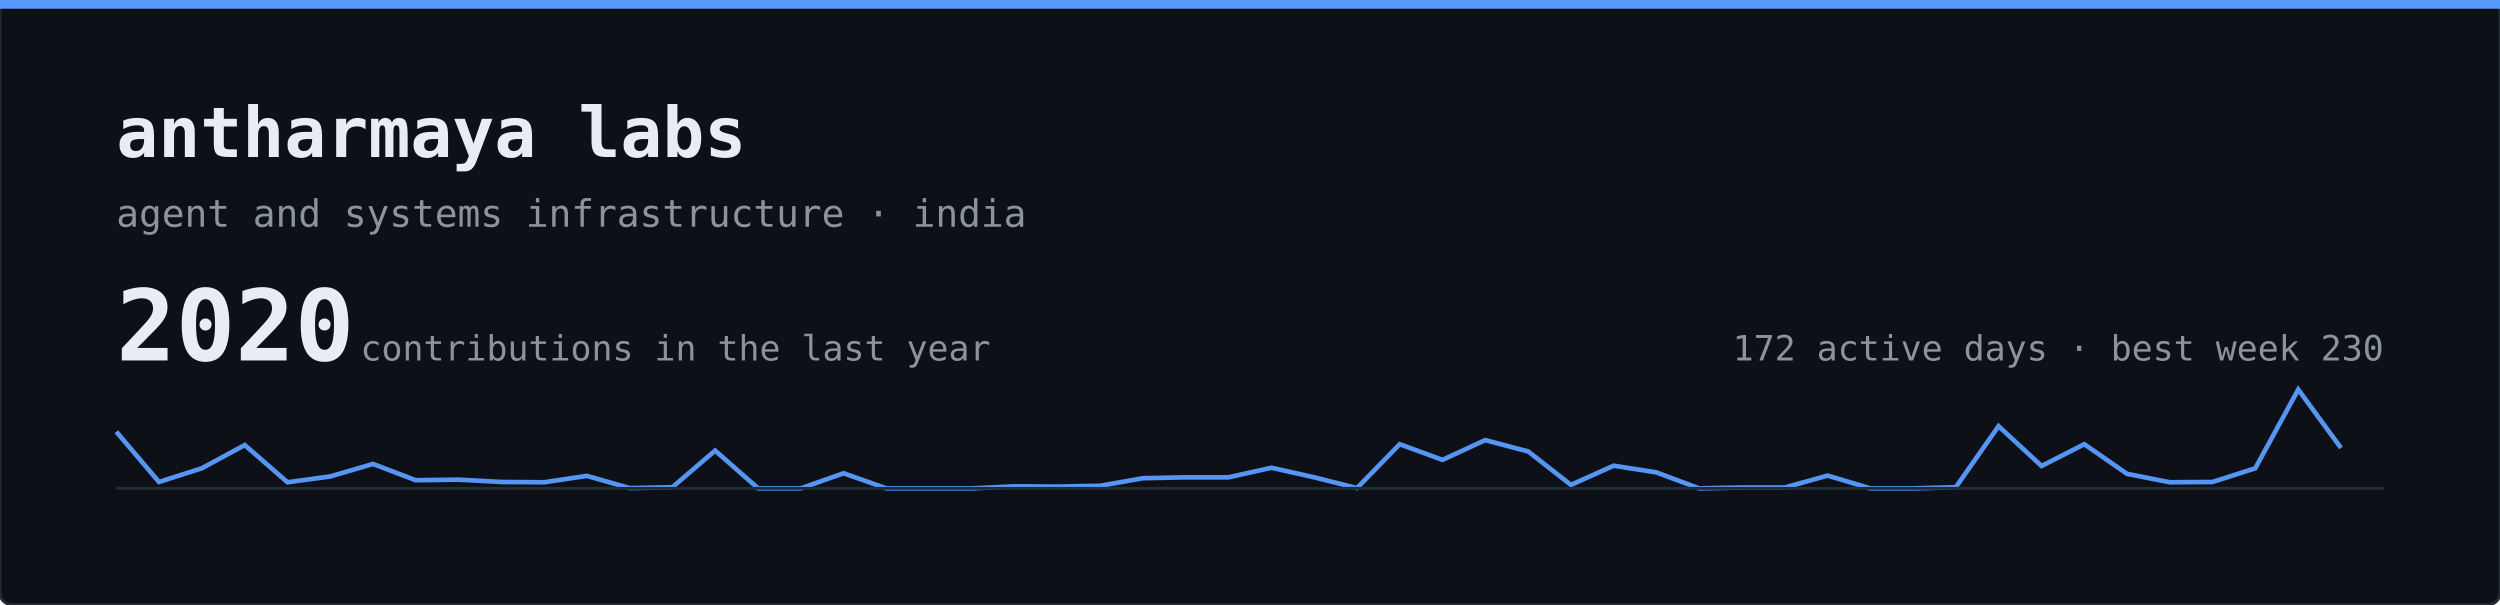
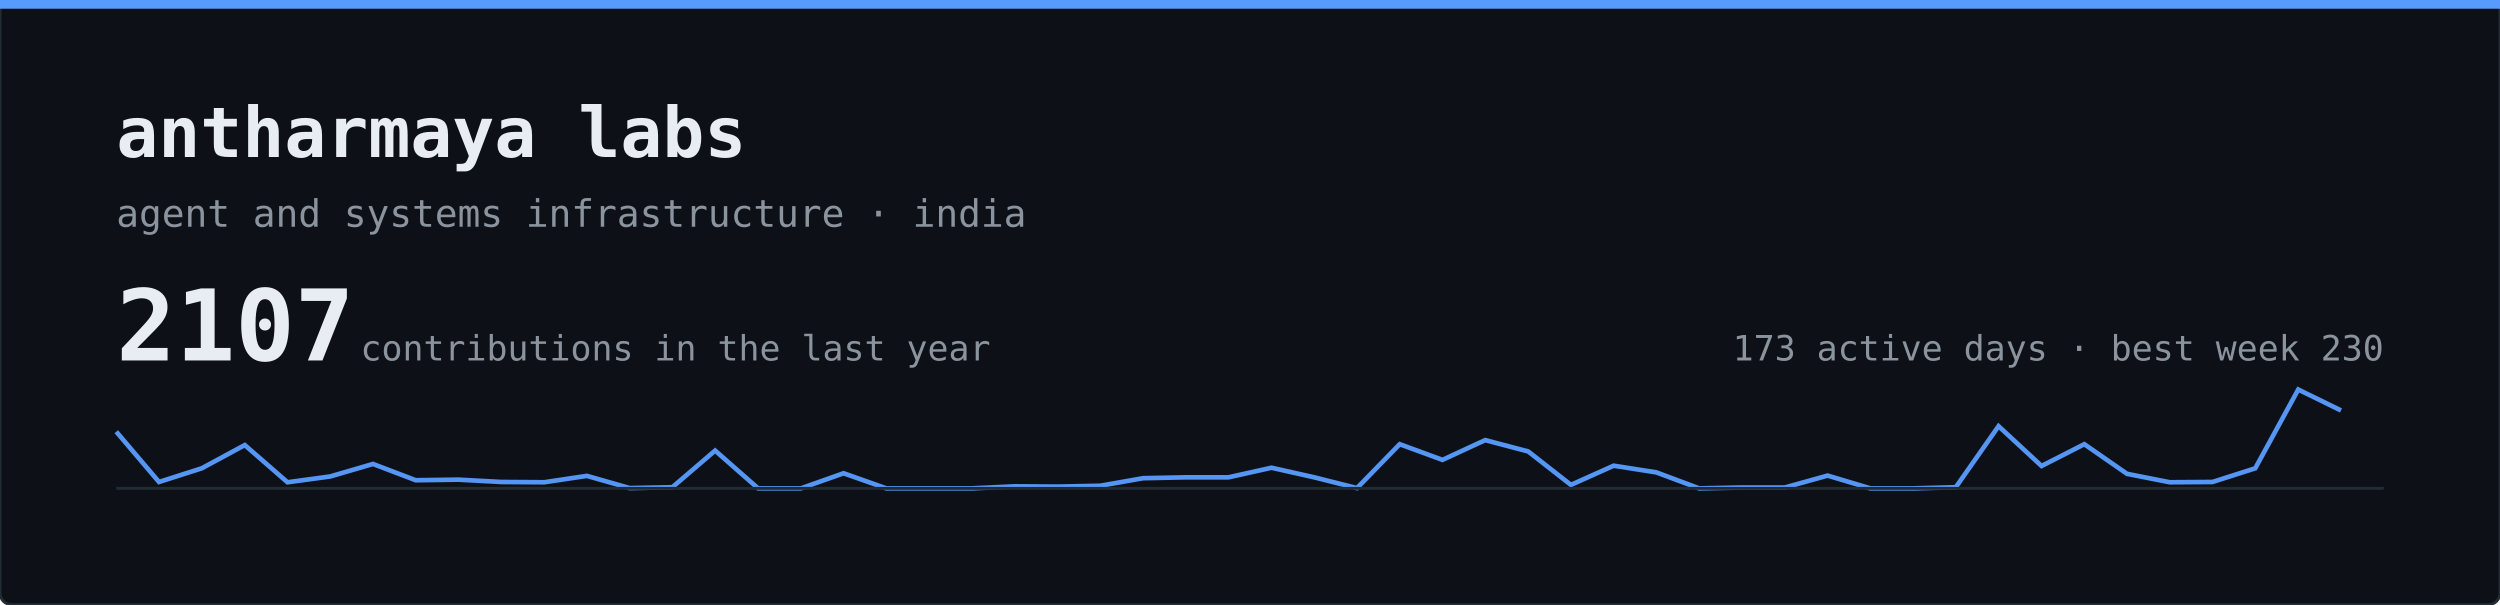
- <svg xmlns="http://www.w3.org/2000/svg" width="860" height="208" viewBox="0 0 860 208" role="img" aria-label="antharmaya labs. 2020 contributions in the last year.">
+ <svg xmlns="http://www.w3.org/2000/svg" width="860" height="208" viewBox="0 0 860 208" role="img" aria-label="antharmaya labs. 2107 contributions in the last year.">
  <rect width="860" height="208" rx="4" fill="#0d1117" stroke="#232b34" stroke-width="1" />
  <rect width="860" height="3" fill="#589bff" />
  <text x="40" y="54" font-family="ui-monospace,SFMono-Regular,'SF Mono','JetBrains Mono',Menlo,Consolas,'DejaVu Sans Mono',monospace" font-size="24" font-weight="700" fill="#e8edf3">antharmaya labs</text>
  <text x="40" y="78" font-family="ui-monospace,SFMono-Regular,'SF Mono','JetBrains Mono',Menlo,Consolas,'DejaVu Sans Mono',monospace" font-size="13" fill="#8b949e">agent and systems infrastructure · india</text>
-   <text x="40" y="124" font-family="ui-monospace,SFMono-Regular,'SF Mono','JetBrains Mono',Menlo,Consolas,'DejaVu Sans Mono',monospace" font-size="34" font-weight="700" fill="#e8edf3">2020</text>
+   <text x="40" y="124" font-family="ui-monospace,SFMono-Regular,'SF Mono','JetBrains Mono',Menlo,Consolas,'DejaVu Sans Mono',monospace" font-size="34" font-weight="700" fill="#e8edf3">2107</text>
  <text x="124" y="124" font-family="ui-monospace,SFMono-Regular,'SF Mono','JetBrains Mono',Menlo,Consolas,'DejaVu Sans Mono',monospace" font-size="12" fill="#8b949e">contributions in the last year</text>
-   <text x="820" y="124" font-family="ui-monospace,SFMono-Regular,'SF Mono','JetBrains Mono',Menlo,Consolas,'DejaVu Sans Mono',monospace" font-size="12" fill="#8b949e" text-anchor="end">172 active days  ·  best week 230</text>
-   <polyline points="40.0,148.5 54.7,165.8 69.4,161.1 84.2,153.1 98.9,165.9 113.6,163.9 128.3,159.6 143.0,165.2 157.7,165.0 172.5,165.8 187.2,165.9 201.9,163.7 216.6,167.9 231.3,167.6 246.0,155.0 260.8,168.0 275.5,168.0 290.2,162.8 304.9,168.0 319.6,168.0 334.3,168.0 349.1,167.3 363.8,167.4 378.5,167.1 393.2,164.5 407.9,164.2 422.6,164.2 437.4,160.9 452.1,164.2 466.8,167.9 481.5,152.8 496.2,158.2 510.9,151.4 525.7,155.3 540.4,166.8 555.1,160.2 569.8,162.5 584.5,168.0 599.2,167.7 614.0,167.7 628.7,163.6 643.4,168.0 658.1,168.0 672.8,167.6 687.5,146.6 702.3,160.3 717.0,152.8 731.7,163.0 746.4,165.9 761.1,165.8 775.8,161.1 790.6,134.0 805.3,154.1" fill="none" stroke="#589bff" stroke-width="1.6" opacity="0.95" />
+   <text x="820" y="124" font-family="ui-monospace,SFMono-Regular,'SF Mono','JetBrains Mono',Menlo,Consolas,'DejaVu Sans Mono',monospace" font-size="12" fill="#8b949e" text-anchor="end">173 active days  ·  best week 230</text>
+   <polyline points="40.0,148.5 54.7,165.8 69.4,161.1 84.2,153.1 98.9,165.9 113.6,163.9 128.3,159.6 143.0,165.2 157.7,165.0 172.5,165.8 187.2,165.9 201.9,163.7 216.6,167.9 231.3,167.6 246.0,155.0 260.8,168.0 275.5,168.0 290.2,162.8 304.9,168.0 319.6,168.0 334.3,168.0 349.1,167.3 363.8,167.4 378.5,167.1 393.2,164.5 407.9,164.2 422.6,164.2 437.4,160.9 452.1,164.2 466.8,167.9 481.5,152.8 496.2,158.2 510.9,151.4 525.7,155.3 540.4,166.8 555.1,160.2 569.8,162.5 584.5,168.0 599.2,167.7 614.0,167.7 628.7,163.6 643.4,168.0 658.1,168.0 672.8,167.6 687.5,146.6 702.3,160.3 717.0,152.8 731.7,163.0 746.4,165.9 761.1,165.8 775.8,161.1 790.6,134.0 805.3,141.2" fill="none" stroke="#589bff" stroke-width="1.6" opacity="0.95" />
  <line x1="40" y1="168" x2="820" y2="168" stroke="#232b34" stroke-width="1" />
</svg>
